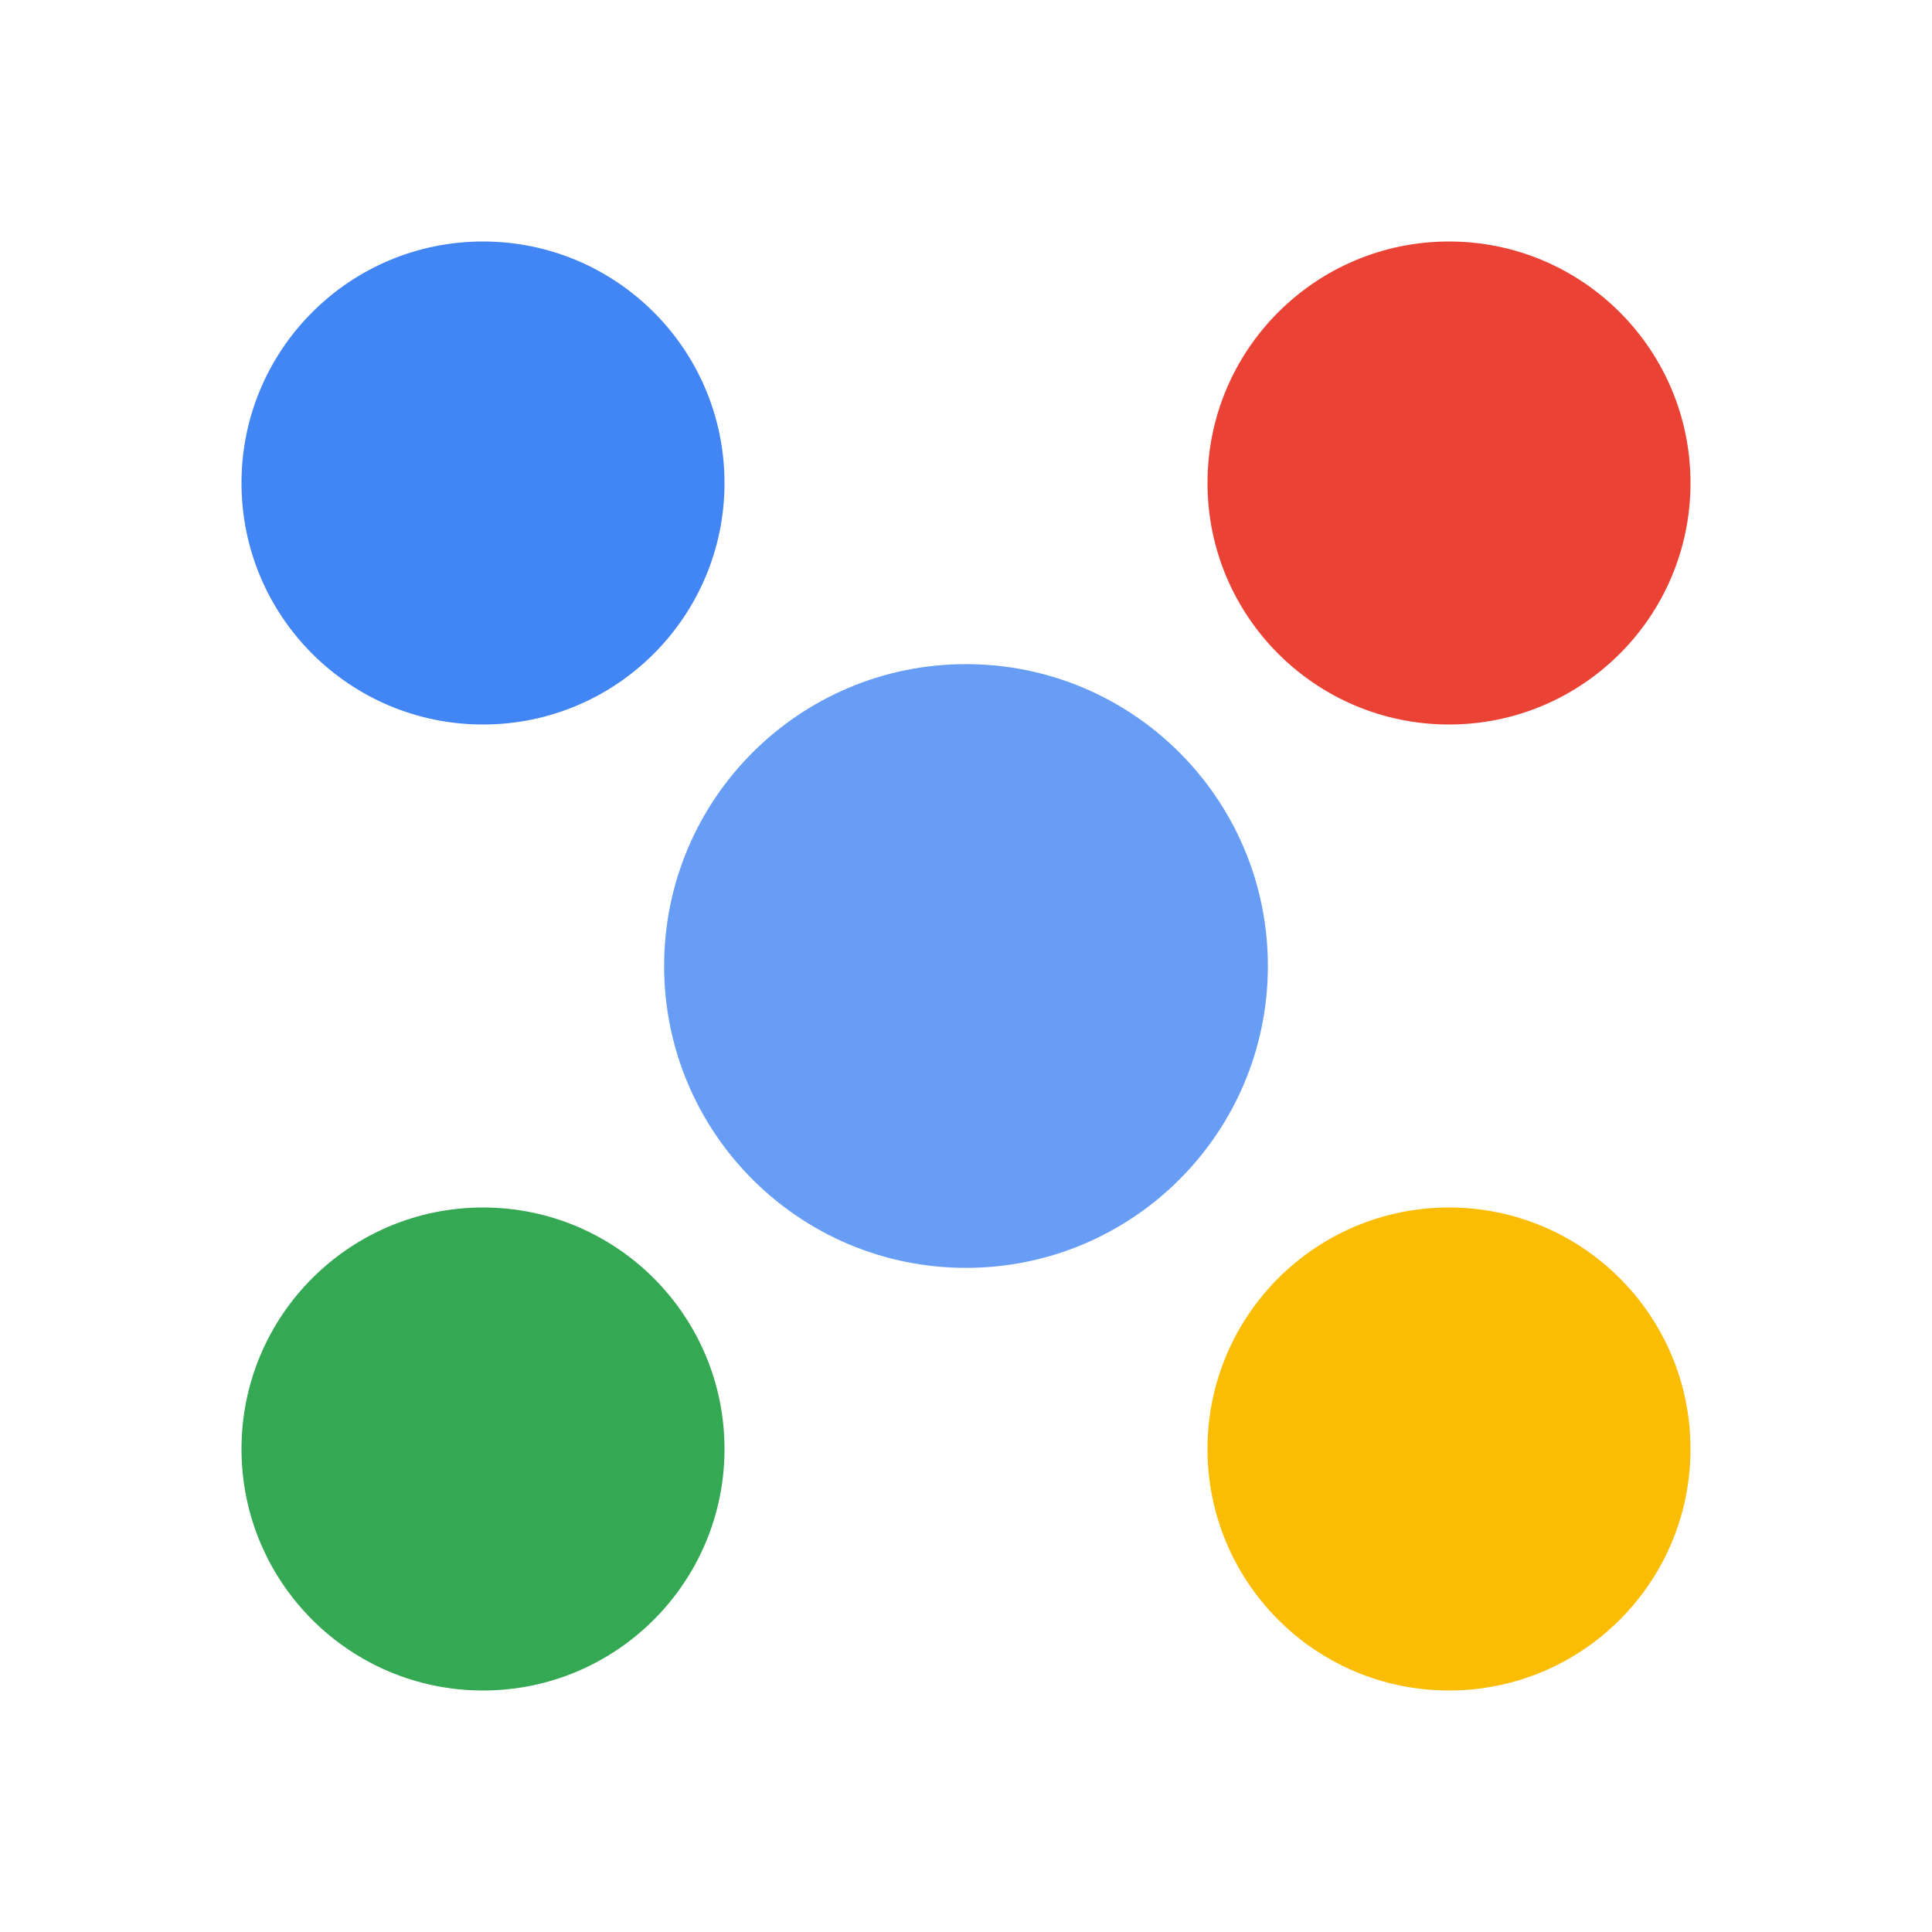
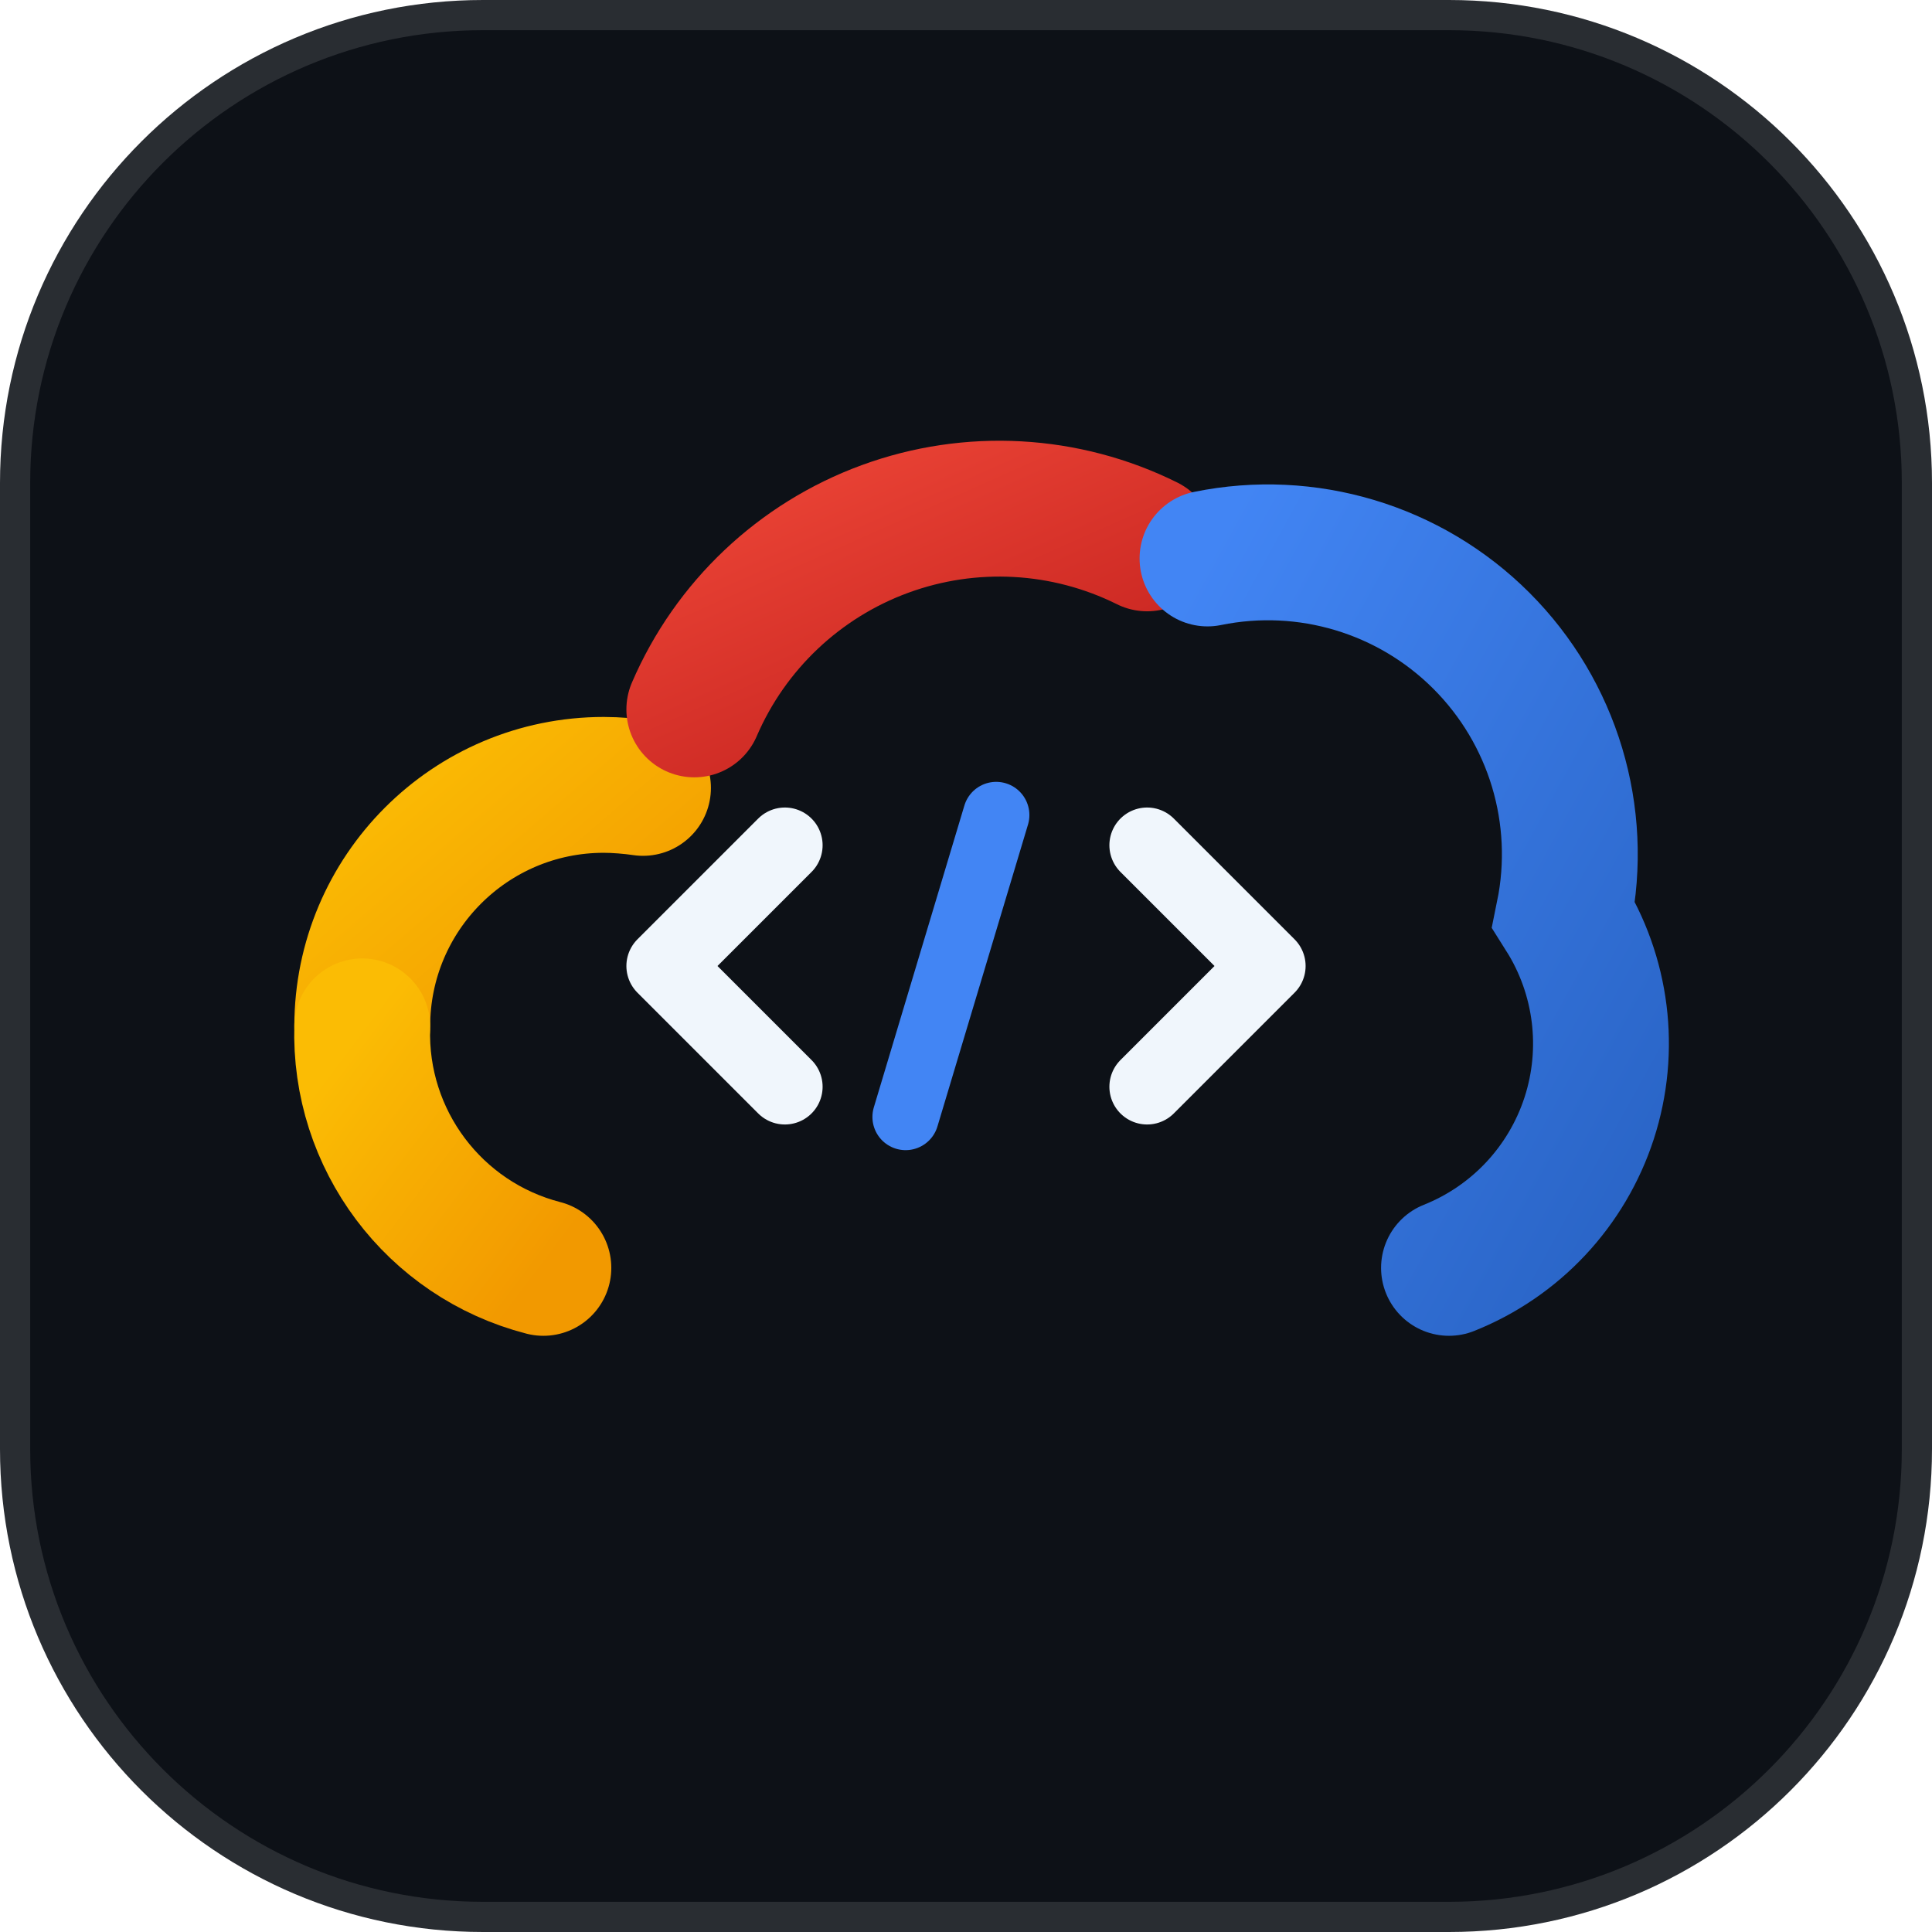
- <svg xmlns="http://www.w3.org/2000/svg" viewBox="0 0 32 32" fill="none">
-   <circle cx="8" cy="8" r="4" fill="#4285F4" />
-   <circle cx="24" cy="8" r="4" fill="#EA4335" />
-   <circle cx="8" cy="24" r="4" fill="#34A853" />
-   <circle cx="24" cy="24" r="4" fill="#FBBC04" />
-   <circle cx="16" cy="16" r="5" fill="#4285F4" opacity="0.8" />
+ <svg xmlns="http://www.w3.org/2000/svg" viewBox="0 0 64 64" fill="none">
+   <defs>
+     <linearGradient id="gc-blue" x1="0%" y1="0%" x2="100%" y2="100%">
+       <stop offset="0%" stop-color="#4285F4" />
+       <stop offset="100%" stop-color="#2a65c7" />
+     </linearGradient>
+     <linearGradient id="gc-red" x1="0%" y1="0%" x2="100%" y2="100%">
+       <stop offset="0%" stop-color="#EA4335" />
+       <stop offset="100%" stop-color="#c5221f" />
+     </linearGradient>
+     <linearGradient id="gc-yellow" x1="0%" y1="0%" x2="100%" y2="100%">
+       <stop offset="0%" stop-color="#FBBC04" />
+       <stop offset="100%" stop-color="#f29900" />
+     </linearGradient>
+     <linearGradient id="gc-green" x1="0%" y1="0%" x2="100%" y2="100%">
+       <stop offset="0%" stop-color="#34A853" />
+       <stop offset="100%" stop-color="#188038" />
+     </linearGradient>
+   </defs>
+   <rect width="64" height="64" rx="16" fill="#0D1117" stroke="rgba(255, 255, 255, 0.12)" stroke-width="2" />
+   <path d="M12 34a8 8 0 0 1 8-8c.4 0 .9.04 1.3.1" stroke="url(#gc-yellow)" stroke-width="4.5" stroke-linecap="round" />
+   <path d="M23 23.5A11 11 0 0 1 38 18" stroke="url(#gc-red)" stroke-width="4.5" stroke-linecap="round" />
+   <path d="M40 18.5a10 10 0 0 1 11.8 11.8A8 8 0 0 1 48 42" stroke="url(#gc-blue)" stroke-width="4.5" stroke-linecap="round" />
+   <path d="M18 42h28" stroke="url(#gc-green)" stroke-width="4.5" stroke-linecap="round" />
+   <path d="M12 34a8 8 0 0 0 6 8" stroke="url(#gc-yellow)" stroke-width="4.5" stroke-linecap="round" />
+   <path d="M26 28l-4 4 4 4" stroke="#F0F6FC" stroke-width="2.5" stroke-linecap="round" stroke-linejoin="round" />
+   <path d="M38 28l4 4-4 4" stroke="#F0F6FC" stroke-width="2.5" stroke-linecap="round" stroke-linejoin="round" />
+   <path d="M33 27l-3 10" stroke="#4285F4" stroke-width="2.2" stroke-linecap="round" />
</svg>
